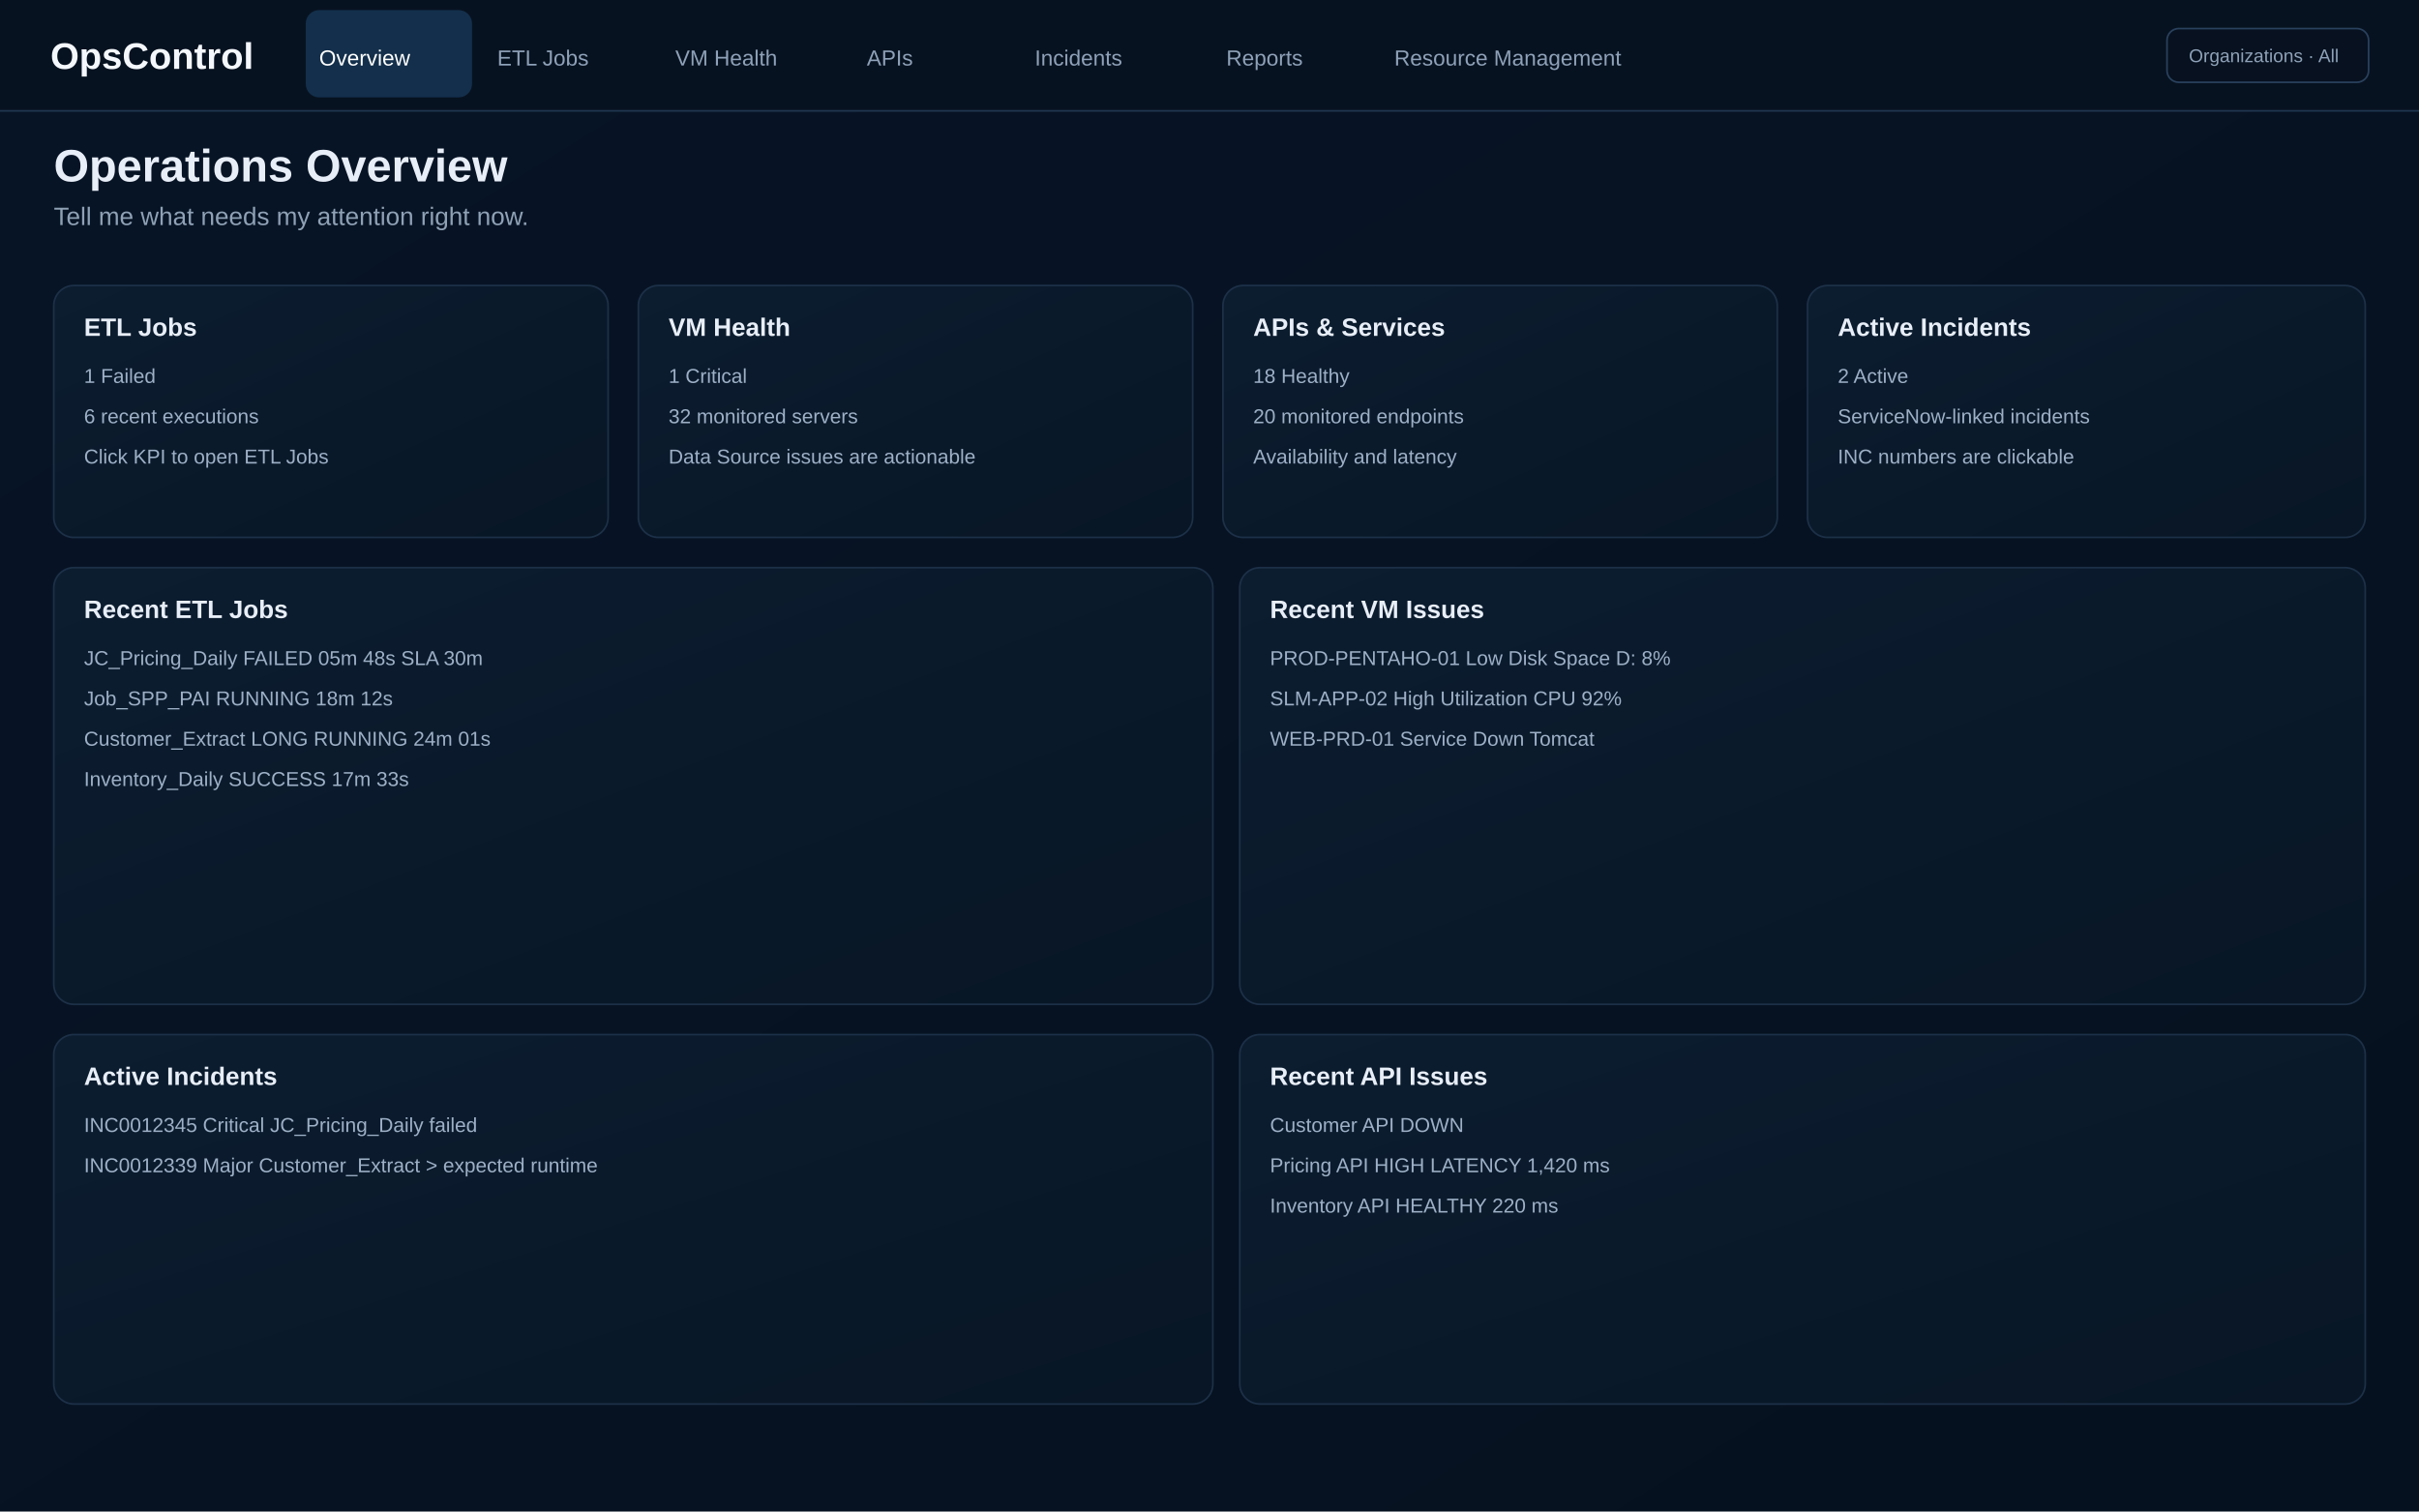
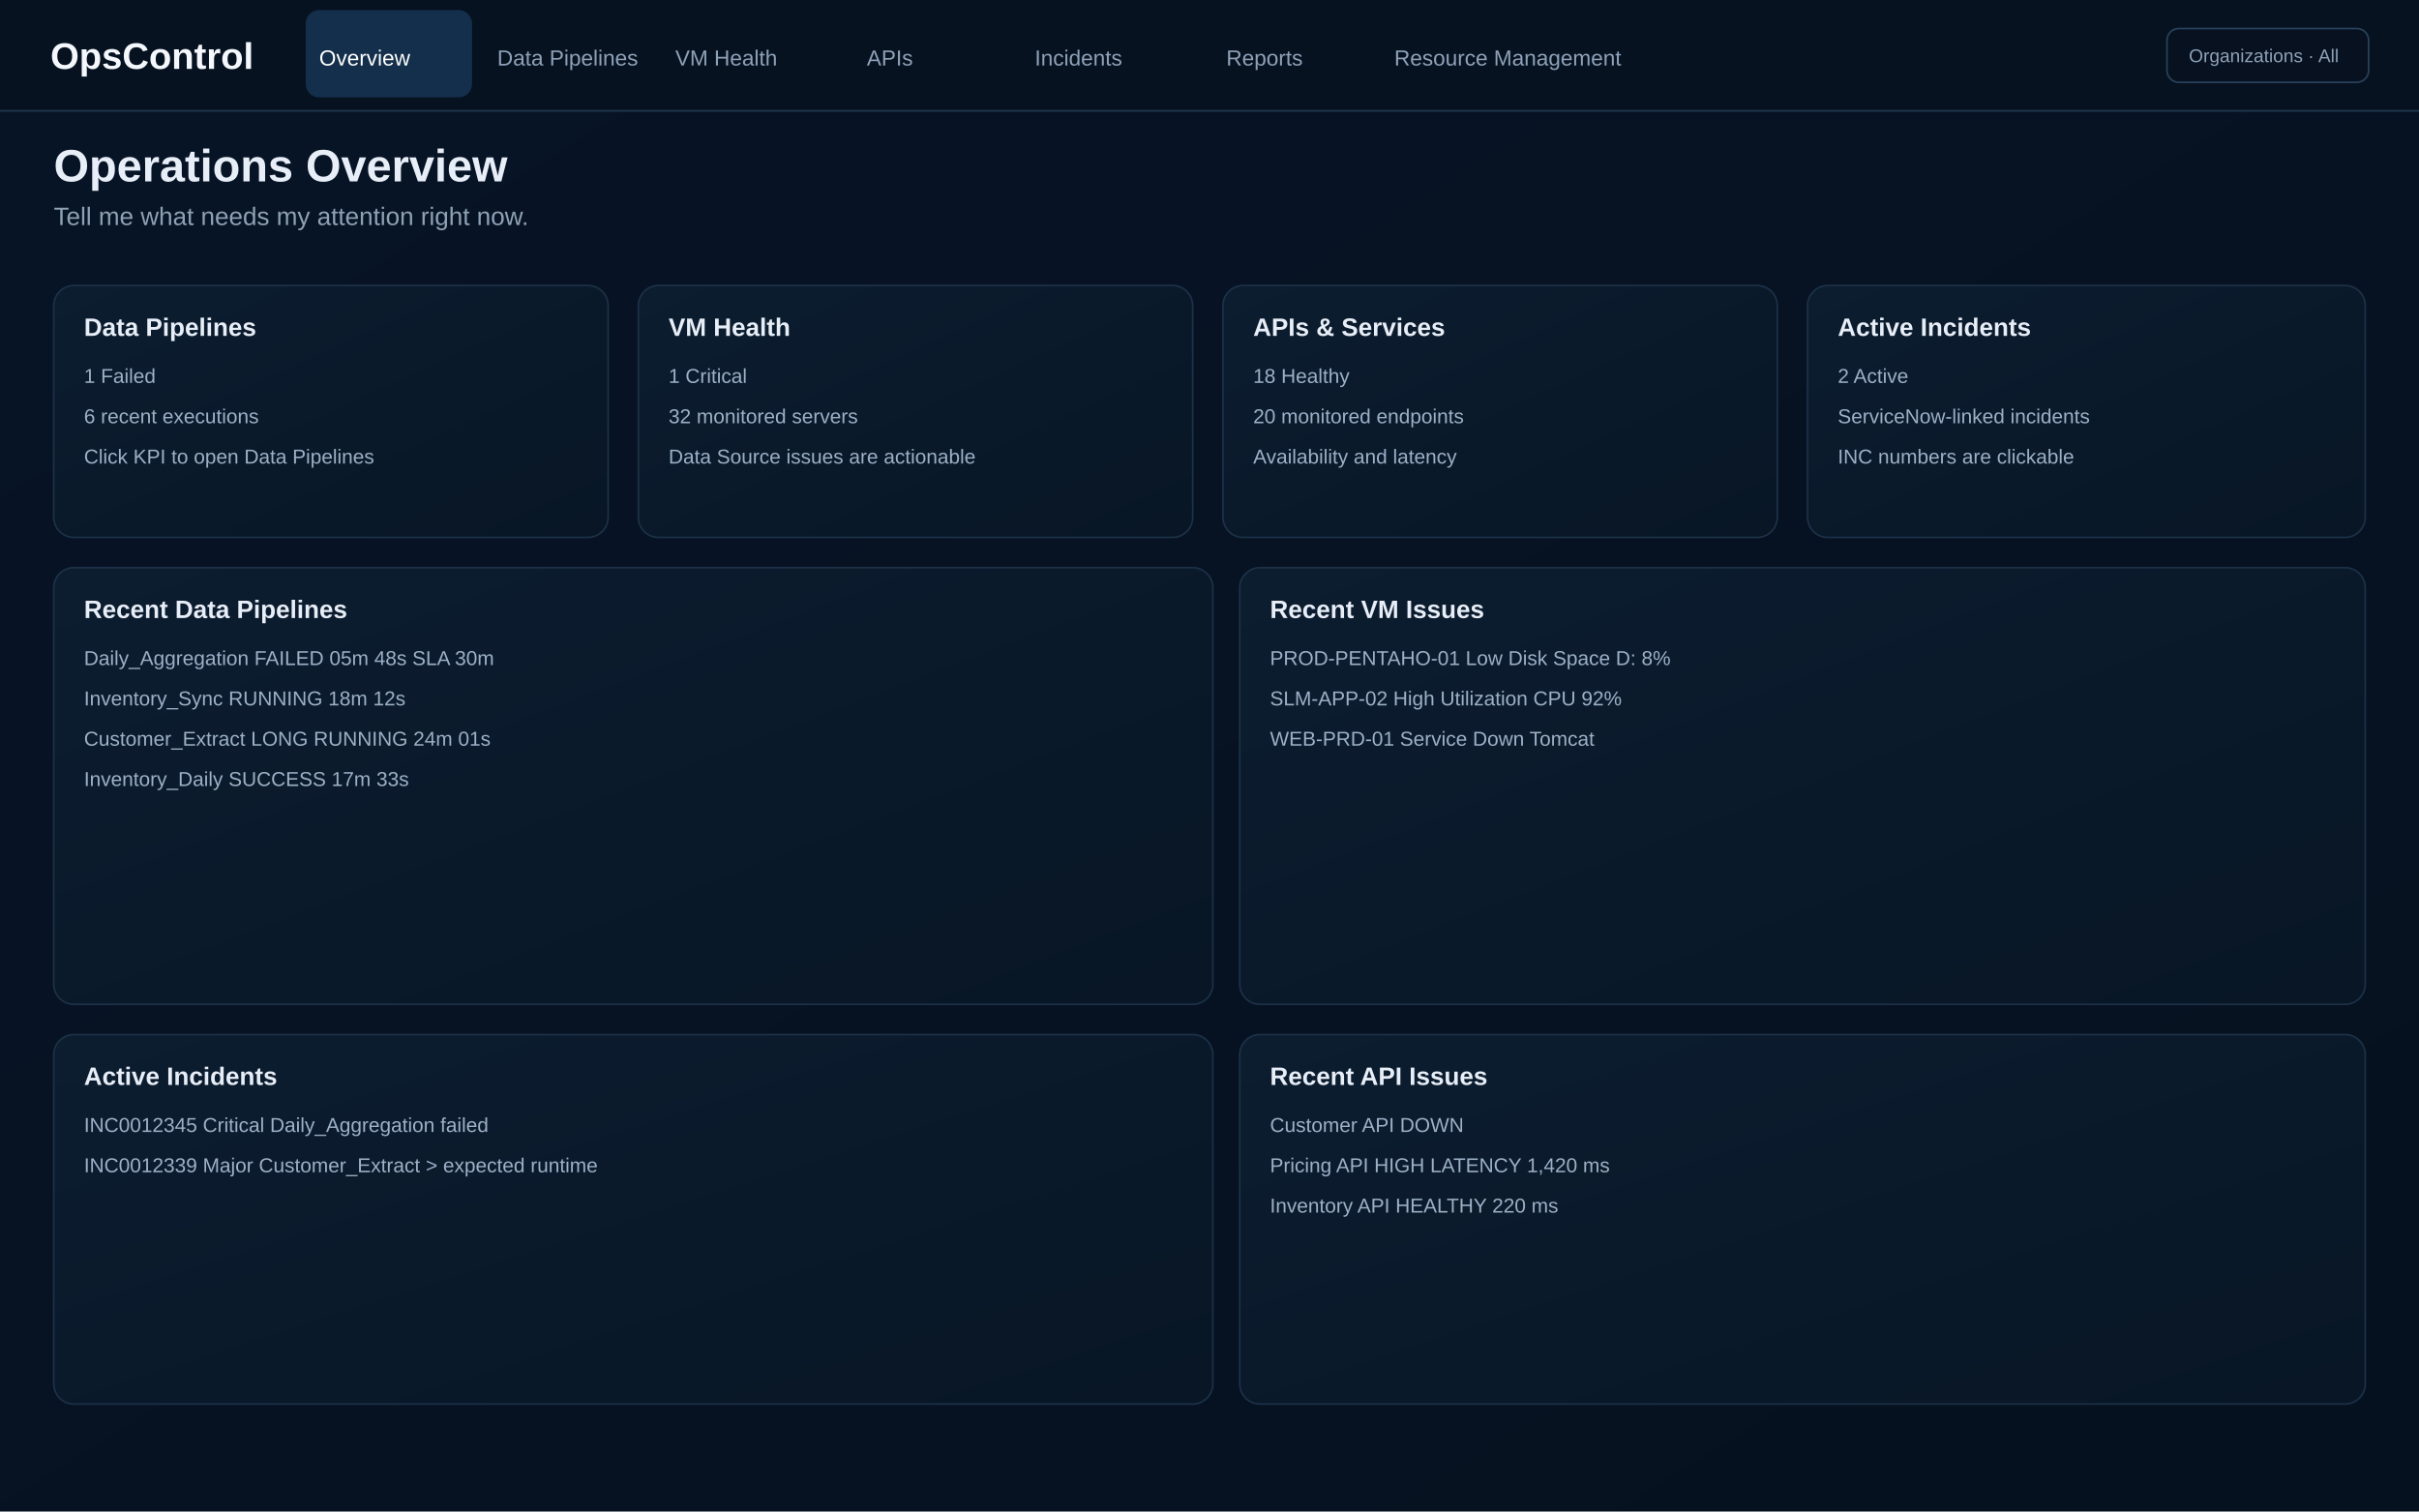
<svg xmlns="http://www.w3.org/2000/svg" width="1440" height="900" viewBox="0 0 1440 900">
  <defs>
    <linearGradient id="bg" x1="0" y1="0" x2="1" y2="1">
      <stop stop-color="#071426" />
      <stop offset="1" stop-color="#06111f" />
    </linearGradient>
    <linearGradient id="card" x1="0" y1="0" x2="1" y2="1">
      <stop stop-color="#0c1d30" />
      <stop offset="1" stop-color="#081625" />
    </linearGradient>
  </defs>
  <rect width="1440" height="900" fill="url(#bg)" />
  <rect width="1440" height="66" fill="#071220" />
  <line x1="0" y1="66" x2="1440" y2="66" stroke="#203750" />
  <text x="30" y="41" fill="#f4f8fd" font-size="22" font-family="Arial" font-weight="700">OpsControl</text>
  <rect x="182" y="6" width="99" height="52" rx="8" fill="#132f4b" />
  <text x="190" y="39" fill="#ffffff" font-size="13" font-family="Arial">Overview</text>
-   <text x="296" y="39" fill="#8ea1b8" font-size="13" font-family="Arial">ETL Jobs</text>
+   <text x="296" y="39" fill="#8ea1b8" font-size="13" font-family="Arial">Data Pipelines</text>
  <text x="402" y="39" fill="#8ea1b8" font-size="13" font-family="Arial">VM Health</text>
  <text x="516" y="39" fill="#8ea1b8" font-size="13" font-family="Arial">APIs</text>
  <text x="616" y="39" fill="#8ea1b8" font-size="13" font-family="Arial">Incidents</text>
  <text x="730" y="39" fill="#8ea1b8" font-size="13" font-family="Arial">Reports</text>
  <text x="830" y="39" fill="#8ea1b8" font-size="13" font-family="Arial">Resource Management</text>
  <rect x="1290" y="17" width="120" height="32" rx="7" fill="#07111f" stroke="#29415d" />
  <text x="1303" y="37" fill="#8ea1b8" font-size="11" font-family="Arial">Organizations · All</text>
  <text x="32" y="108" fill="#e8eef7" font-size="27" font-family="Arial" font-weight="700">Operations Overview</text>
  <text x="32" y="134" fill="#8fa1b5" font-size="15" font-family="Arial">Tell me what needs my attention right now.</text>
  <rect x="32" y="170" width="330" height="150" rx="12" fill="url(#card)" stroke="#1c3047" />
-   <text x="50" y="200" fill="#e8eef7" font-size="15" font-family="Arial" font-weight="700">ETL Jobs</text>
+   <text x="50" y="200" fill="#e8eef7" font-size="15" font-family="Arial" font-weight="700">Data Pipelines</text>
  <text x="50" y="228" fill="#9db0c6" font-size="12" font-family="Arial">1 Failed</text>
  <text x="50" y="252" fill="#9db0c6" font-size="12" font-family="Arial">6 recent executions</text>
-   <text x="50" y="276" fill="#9db0c6" font-size="12" font-family="Arial">Click KPI to open ETL Jobs</text>
+   <text x="50" y="276" fill="#9db0c6" font-size="12" font-family="Arial">Click KPI to open Data Pipelines</text>
  <rect x="380" y="170" width="330" height="150" rx="12" fill="url(#card)" stroke="#1c3047" />
  <text x="398" y="200" fill="#e8eef7" font-size="15" font-family="Arial" font-weight="700">VM Health</text>
  <text x="398" y="228" fill="#9db0c6" font-size="12" font-family="Arial">1 Critical</text>
  <text x="398" y="252" fill="#9db0c6" font-size="12" font-family="Arial">32 monitored servers</text>
  <text x="398" y="276" fill="#9db0c6" font-size="12" font-family="Arial">Data Source issues are actionable</text>
  <rect x="728" y="170" width="330" height="150" rx="12" fill="url(#card)" stroke="#1c3047" />
  <text x="746" y="200" fill="#e8eef7" font-size="15" font-family="Arial" font-weight="700">APIs &amp; Services</text>
  <text x="746" y="228" fill="#9db0c6" font-size="12" font-family="Arial">18 Healthy</text>
  <text x="746" y="252" fill="#9db0c6" font-size="12" font-family="Arial">20 monitored endpoints</text>
  <text x="746" y="276" fill="#9db0c6" font-size="12" font-family="Arial">Availability and latency</text>
  <rect x="1076" y="170" width="332" height="150" rx="12" fill="url(#card)" stroke="#1c3047" />
  <text x="1094" y="200" fill="#e8eef7" font-size="15" font-family="Arial" font-weight="700">Active Incidents</text>
  <text x="1094" y="228" fill="#9db0c6" font-size="12" font-family="Arial">2 Active</text>
  <text x="1094" y="252" fill="#9db0c6" font-size="12" font-family="Arial">ServiceNow-linked incidents</text>
  <text x="1094" y="276" fill="#9db0c6" font-size="12" font-family="Arial">INC numbers are clickable</text>
  <rect x="32" y="338" width="690" height="260" rx="12" fill="url(#card)" stroke="#1c3047" />
-   <text x="50" y="368" fill="#e8eef7" font-size="15" font-family="Arial" font-weight="700">Recent ETL Jobs</text>
-   <text x="50" y="396" fill="#9db0c6" font-size="12" font-family="Arial">JC_Pricing_Daily   FAILED   05m 48s   SLA 30m</text>
-   <text x="50" y="420" fill="#9db0c6" font-size="12" font-family="Arial">Job_SPP_PAI       RUNNING  18m 12s</text>
+   <text x="50" y="368" fill="#e8eef7" font-size="15" font-family="Arial" font-weight="700">Recent Data Pipelines</text>
+   <text x="50" y="396" fill="#9db0c6" font-size="12" font-family="Arial">Daily_Aggregation   FAILED   05m 48s   SLA 30m</text>
+   <text x="50" y="420" fill="#9db0c6" font-size="12" font-family="Arial">Inventory_Sync       RUNNING  18m 12s</text>
  <text x="50" y="444" fill="#9db0c6" font-size="12" font-family="Arial">Customer_Extract  LONG RUNNING 24m 01s</text>
  <text x="50" y="468" fill="#9db0c6" font-size="12" font-family="Arial">Inventory_Daily   SUCCESS  17m 33s</text>
  <rect x="738" y="338" width="670" height="260" rx="12" fill="url(#card)" stroke="#1c3047" />
  <text x="756" y="368" fill="#e8eef7" font-size="15" font-family="Arial" font-weight="700">Recent VM Issues</text>
  <text x="756" y="396" fill="#9db0c6" font-size="12" font-family="Arial">PROD-PENTAHO-01  Low Disk Space  D: 8%</text>
  <text x="756" y="420" fill="#9db0c6" font-size="12" font-family="Arial">SLM-APP-02       High Utilization CPU 92%</text>
  <text x="756" y="444" fill="#9db0c6" font-size="12" font-family="Arial">WEB-PRD-01       Service Down Tomcat</text>
  <rect x="32" y="616" width="690" height="220" rx="12" fill="url(#card)" stroke="#1c3047" />
  <text x="50" y="646" fill="#e8eef7" font-size="15" font-family="Arial" font-weight="700">Active Incidents</text>
-   <text x="50" y="674" fill="#9db0c6" font-size="12" font-family="Arial">INC0012345  Critical  JC_Pricing_Daily failed</text>
+   <text x="50" y="674" fill="#9db0c6" font-size="12" font-family="Arial">INC0012345  Critical  Daily_Aggregation failed</text>
  <text x="50" y="698" fill="#9db0c6" font-size="12" font-family="Arial">INC0012339  Major  Customer_Extract &gt; expected runtime</text>
  <rect x="738" y="616" width="670" height="220" rx="12" fill="url(#card)" stroke="#1c3047" />
  <text x="756" y="646" fill="#e8eef7" font-size="15" font-family="Arial" font-weight="700">Recent API Issues</text>
  <text x="756" y="674" fill="#9db0c6" font-size="12" font-family="Arial">Customer API  DOWN</text>
  <text x="756" y="698" fill="#9db0c6" font-size="12" font-family="Arial">Pricing API   HIGH LATENCY  1,420 ms</text>
  <text x="756" y="722" fill="#9db0c6" font-size="12" font-family="Arial">Inventory API HEALTHY 220 ms</text>
</svg>
